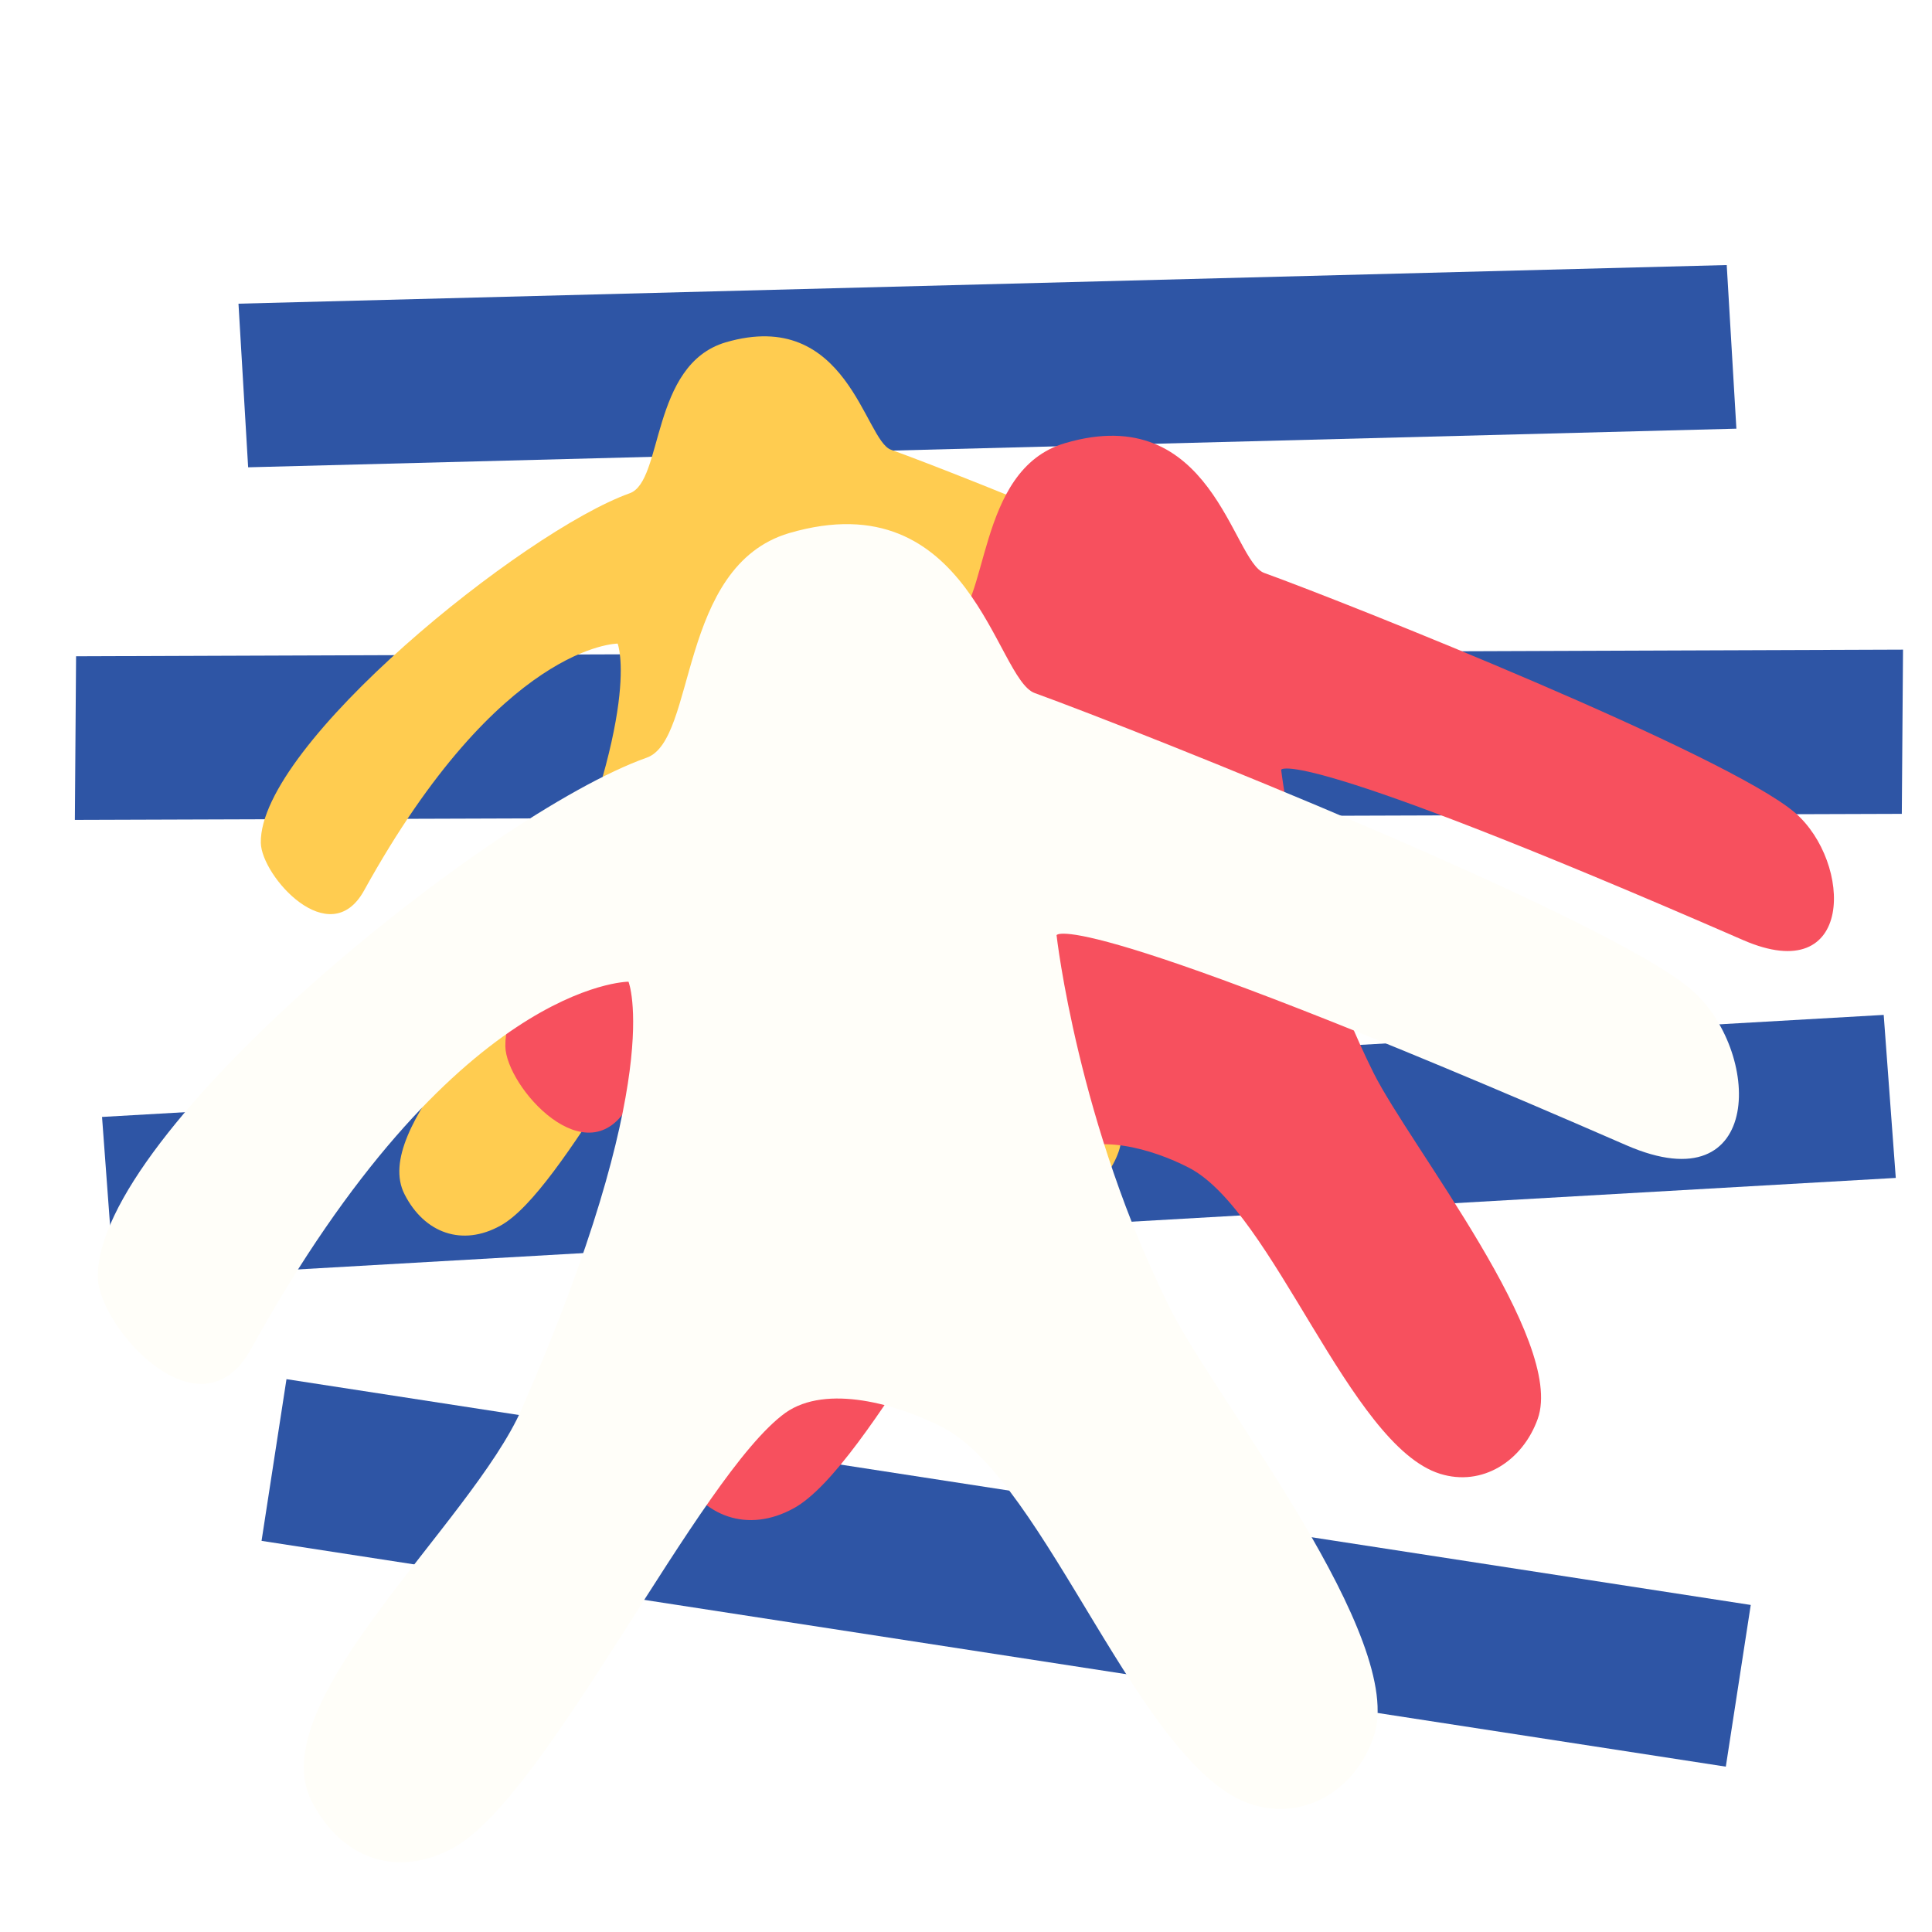
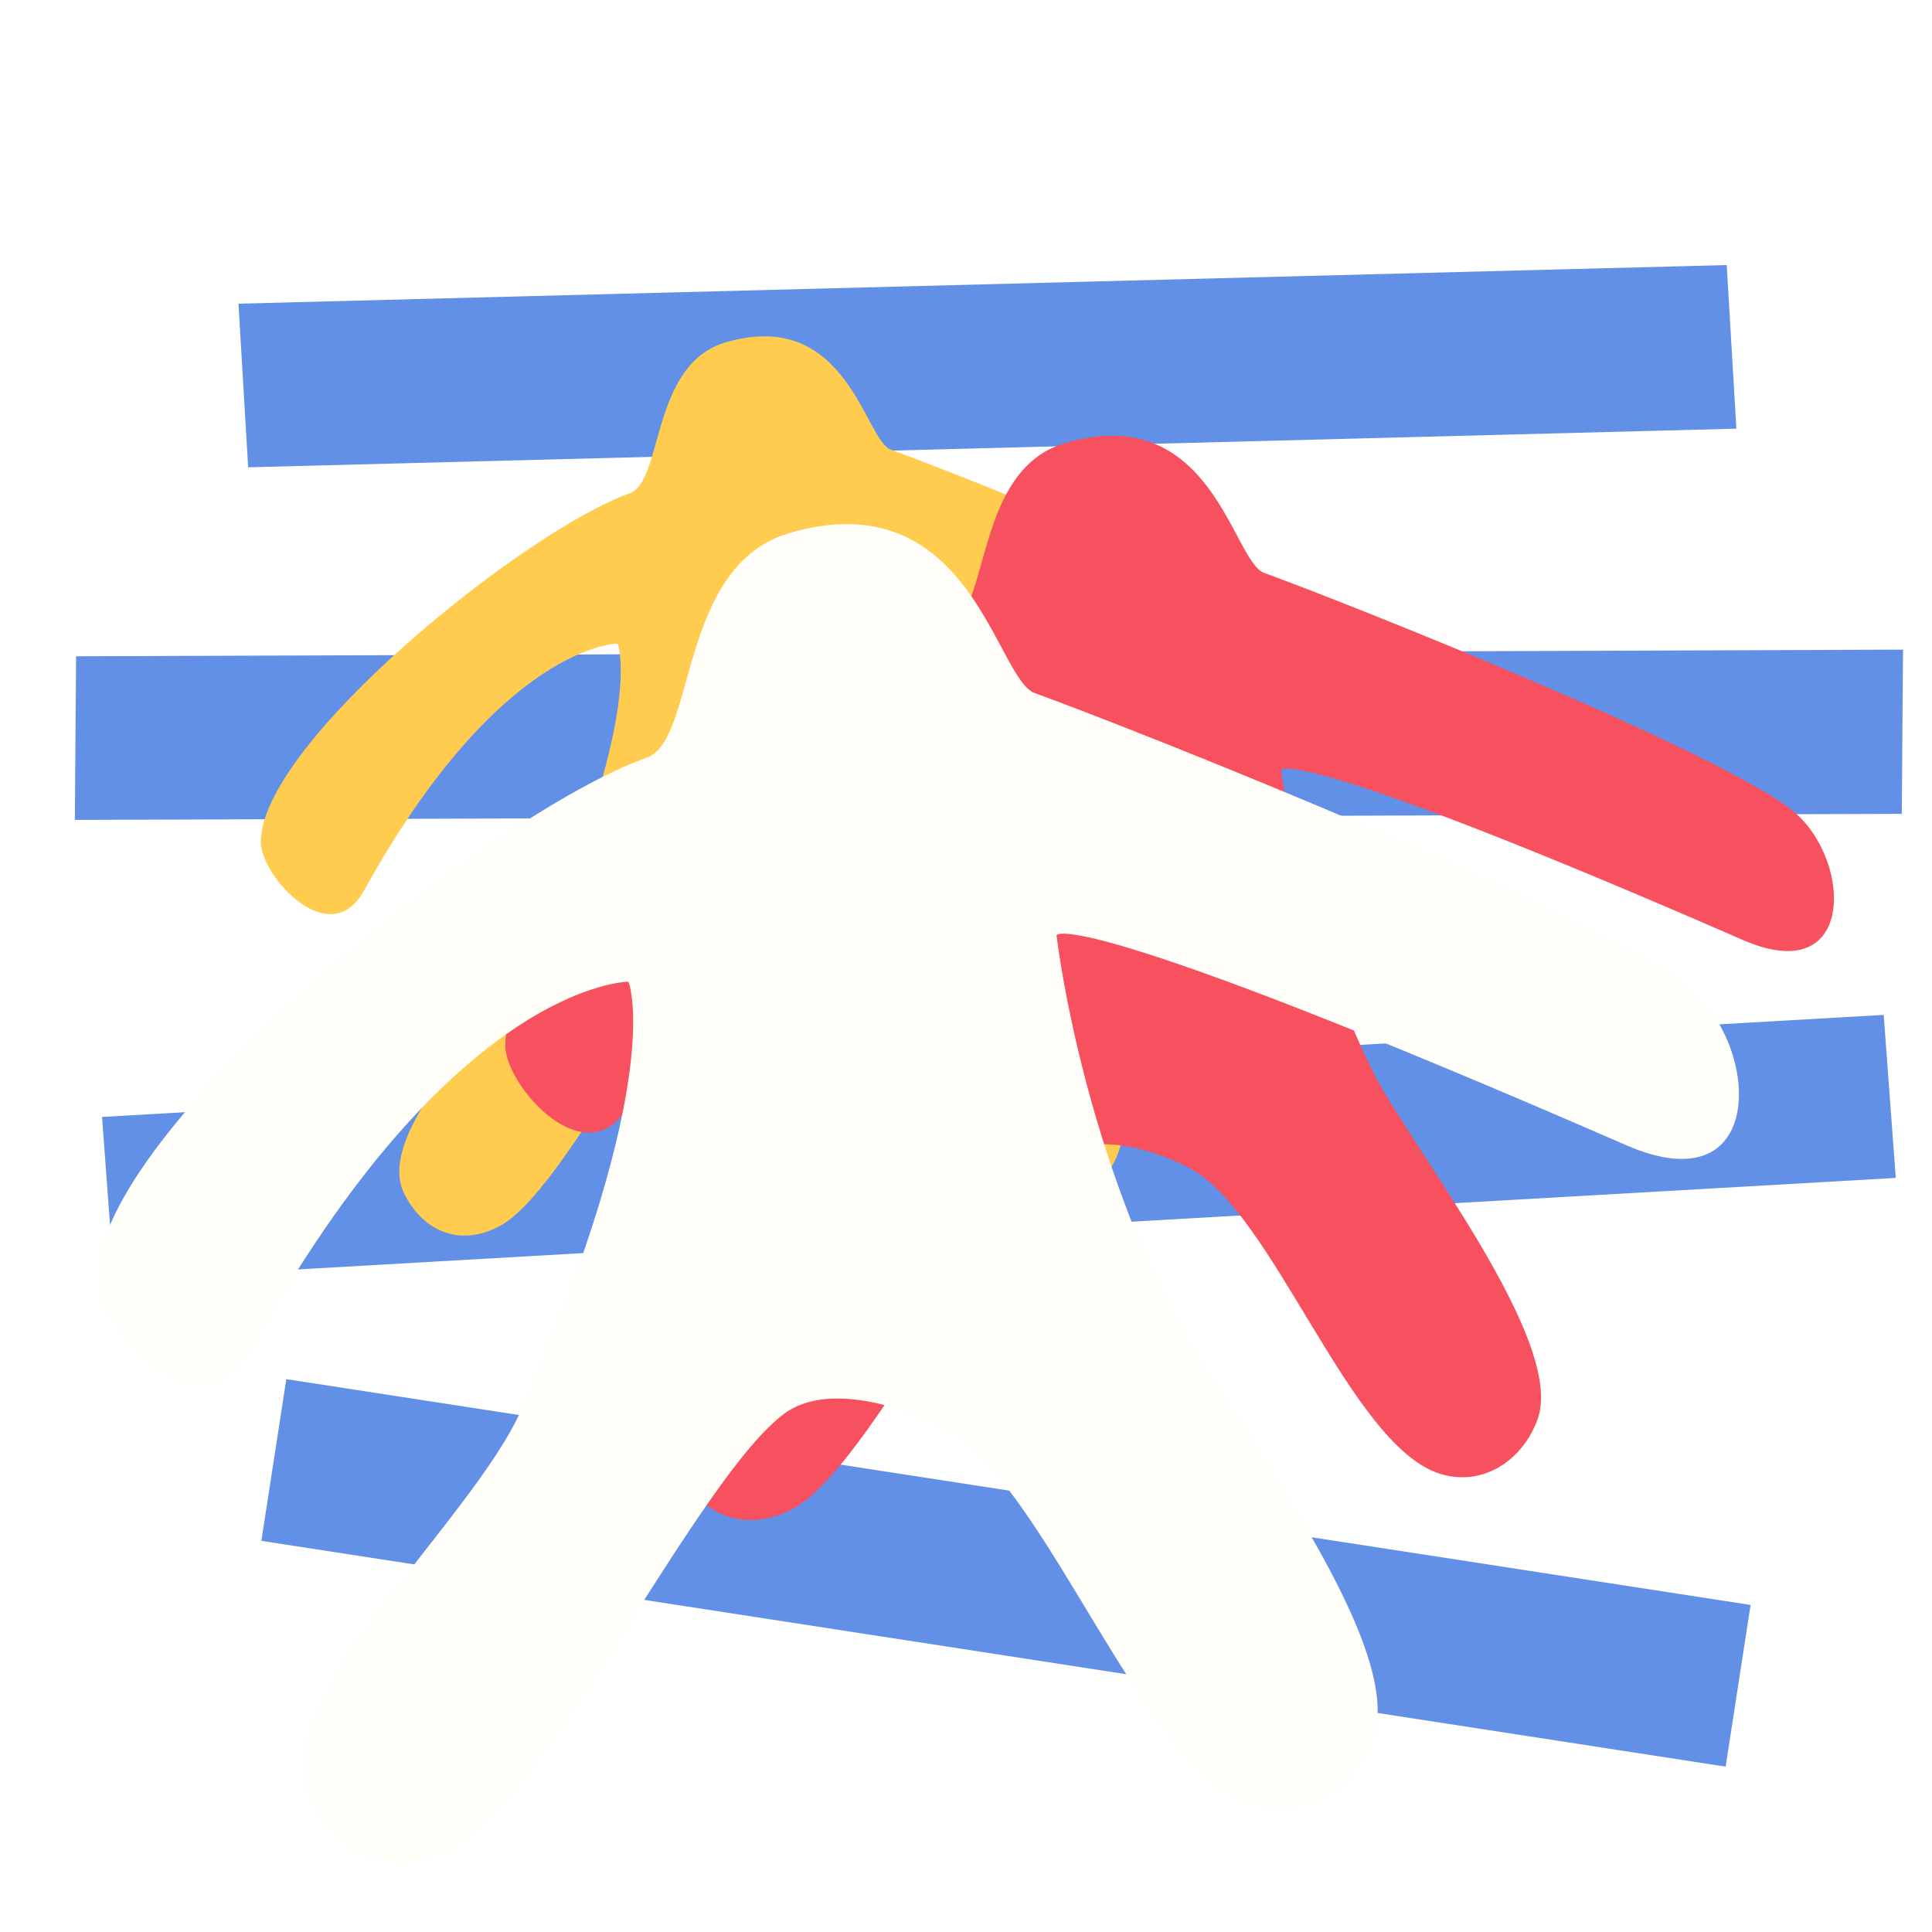
- <svg xmlns="http://www.w3.org/2000/svg" version="1.2" baseProfile="tiny" id="Layer_1" x="0px" y="0px" width="320px" height="320px" viewBox="0 0 320 320" xml:space="preserve">
-   <rect x="153.1" y="137.7" transform="matrix(0.1524 -0.9883 0.9883 0.1524 -116.1011 385.5384)" fill="#2E55A5" width="27.1" height="245.4" />
-   <polygon fill="#2E55A5" points="18.9,212 16.9,185 312,168.1 314,195.1 " />
-   <polygon fill="#2E55A5" points="12.4,135.8 12.6,108.7 315.2,107.6 315,134.8 " />
-   <polygon fill="#2E55A5" points="41.1,77.4 39.5,50.3 286,43.9 287.6,71 " />
-   <path fill="#FFCC50" d="M213.5,124.9c-62.2-27.1-63.5-23.4-63.5-23.4s2.4,21,12.7,41.6c5.1,10.2,26.4,36.8,22.6,47.6  c-2,5.8-7.6,9.4-13.5,7.5c-12.4-3.9-22.9-36.1-34.5-42c-5-2.5-12.9-4.9-17.5-1.6c-9.6,7-26.5,42.7-36.9,48.4  c-6.3,3.5-12.6,1.3-15.9-5.2c-5.6-11,17.8-30.9,23.4-43.6c16.2-37,11.9-47.6,11.9-47.6s-19.4,0-42,40.9c-5.7,10.3-17-2.4-17.1-7.9  c-0.3-16.2,43.5-51.6,61.1-57.9c5.6-2,3.4-21.3,15.9-25c20.2-5.9,23,16.3,27.4,17.8c11.7,4.2,63.5,24.9,73,32.9  C228.6,114.2,229,131.7,213.5,124.9z" />
-   <path fill="#F7505E" d="M288.7,155.7c-75-32.7-76.5-28.2-76.5-28.2s2.9,25.3,15.3,50.2c6.1,12.2,31.8,44.3,27.2,57.3  c-2.5,7-9.2,11.3-16.2,9.1c-15-4.7-27.6-43.5-41.6-50.7c-6-3.1-15.6-5.9-21-1.9c-11.6,8.4-31.9,51.4-44.4,58.3  c-7.6,4.2-15.2,1.5-19.1-6.2c-6.8-13.3,21.5-37.3,28.2-52.6c19.5-44.6,14.3-57.3,14.3-57.3s-23.4,0-50.7,49.2  c-6.8,12.4-20.4-2.9-20.5-9.6c-0.3-19.5,52.4-62.2,73.6-69.8c6.7-2.4,4.1-25.7,19.1-30.1c24.4-7.2,27.7,19.6,33,21.5  c14.1,5.1,76.5,30,87.9,39.7C306.8,142.8,307.3,163.8,288.7,155.7z" />
-   <path fill="#FFFEF9" d="M269.4,189.7c-92.5-40.3-94.4-34.8-94.4-34.8s3.5,31.3,18.9,62c7.6,15.1,39.3,54.7,33.6,70.8  c-3,8.7-11.3,13.9-20.1,11.2c-18.5-5.8-34.1-53.7-51.3-62.5c-7.4-3.8-19.2-7.2-26-2.4c-14.3,10.3-39.4,63.4-54.9,72  c-9.4,5.2-18.7,1.9-23.6-7.7c-8.3-16.4,26.5-46,34.8-64.9c24.1-55,17.7-70.8,17.7-70.8s-28.9,0-62.5,60.8  c-8.4,15.3-25.2-3.5-25.4-11.8c-0.4-24.1,64.7-76.8,90.9-86.1c8.3-2.9,5.1-31.7,23.6-37.2c30.1-8.8,34.2,24.2,40.7,26.5  c17.4,6.3,94.5,37,108.6,49C291.8,173.8,292.4,199.7,269.4,189.7z" />
+ <svg xmlns="http://www.w3.org/2000/svg" version="1.1" id="Layer_1" x="0px" y="0px" width="320px" height="320px" viewBox="0 0 320 320" style="enable-background:new 0 0 320 320;" xml:space="preserve">
+   <style type="text/css">
+ 	.st0{fill:#6290E7;}
+ 	.st1{fill:#FFCC50;}
+ 	.st2{fill:#F7505E;}
+ 	.st3{fill:#FFFEF9;}
+ </style>
+   <rect x="153.1" y="137.8" transform="matrix(0.1524 -0.9883 0.9883 0.1524 -116.228 385.5216)" class="st0" width="27.1" height="245.4" />
+   <polygon class="st0" points="18.9,212 16.9,185 312,168.1 314,195.1 " />
+   <polygon class="st0" points="12.4,135.8 12.6,108.7 315.2,107.6 315,134.8 " />
+   <polygon class="st0" points="41.1,77.4 39.5,50.3 286,43.9 287.6,71 " />
+   <path class="st1" d="M213.5,124.9c-62.2-27.1-63.5-23.4-63.5-23.4s2.4,21,12.7,41.6c5.1,10.2,26.4,36.8,22.6,47.6  c-2,5.8-7.6,9.4-13.5,7.5c-12.4-3.9-22.9-36.1-34.5-42c-5-2.5-12.9-4.9-17.5-1.6c-9.6,7-26.5,42.7-36.9,48.4  c-6.3,3.5-12.6,1.3-15.9-5.2c-5.6-11,17.8-30.9,23.4-43.6c16.2-37,11.9-47.6,11.9-47.6s-19.4,0-42,40.9c-5.7,10.3-17-2.4-17.1-7.9  c-0.3-16.2,43.5-51.6,61.1-57.9c5.6-2,3.4-21.3,15.9-25c20.2-5.9,23,16.3,27.4,17.8c11.7,4.2,63.5,24.9,73,32.9  C228.6,114.2,229,131.7,213.5,124.9z" />
+   <path class="st2" d="M288.7,155.7c-75-32.7-76.5-28.2-76.5-28.2s2.9,25.3,15.3,50.2c6.1,12.2,31.8,44.3,27.2,57.3  c-2.5,7-9.2,11.3-16.2,9.1c-15-4.7-27.6-43.5-41.6-50.7c-6-3.1-15.6-5.9-21-1.9c-11.6,8.4-31.9,51.4-44.4,58.3  c-7.6,4.2-15.2,1.5-19.1-6.2c-6.8-13.3,21.5-37.3,28.2-52.6c19.5-44.6,14.3-57.3,14.3-57.3s-23.4,0-50.7,49.2  c-6.8,12.4-20.4-2.9-20.5-9.6c-0.3-19.5,52.4-62.2,73.6-69.8c6.7-2.4,4.1-25.7,19.1-30.1c24.4-7.2,27.7,19.6,33,21.5  c14.1,5.1,76.5,30,87.9,39.7C306.8,142.8,307.3,163.8,288.7,155.7z" />
+   <path class="st3" d="M269.4,189.7c-92.5-40.3-94.4-34.8-94.4-34.8s3.5,31.3,18.9,62c7.6,15.1,39.3,54.7,33.6,70.8  c-3,8.7-11.3,13.9-20.1,11.2c-18.5-5.8-34.1-53.7-51.3-62.5c-7.4-3.8-19.2-7.2-26-2.4c-14.3,10.3-39.4,63.4-54.9,72  c-9.4,5.2-18.7,1.9-23.6-7.7c-8.3-16.4,26.5-46,34.8-64.9c24.1-55,17.7-70.8,17.7-70.8s-28.9,0-62.5,60.8  c-8.4,15.3-25.2-3.5-25.4-11.8c-0.4-24.1,64.7-76.8,90.9-86.1c8.3-2.9,5.1-31.7,23.6-37.2c30.1-8.8,34.2,24.2,40.7,26.5  c17.4,6.3,94.5,37,108.6,49C291.8,173.8,292.4,199.7,269.4,189.7z" />
</svg>
